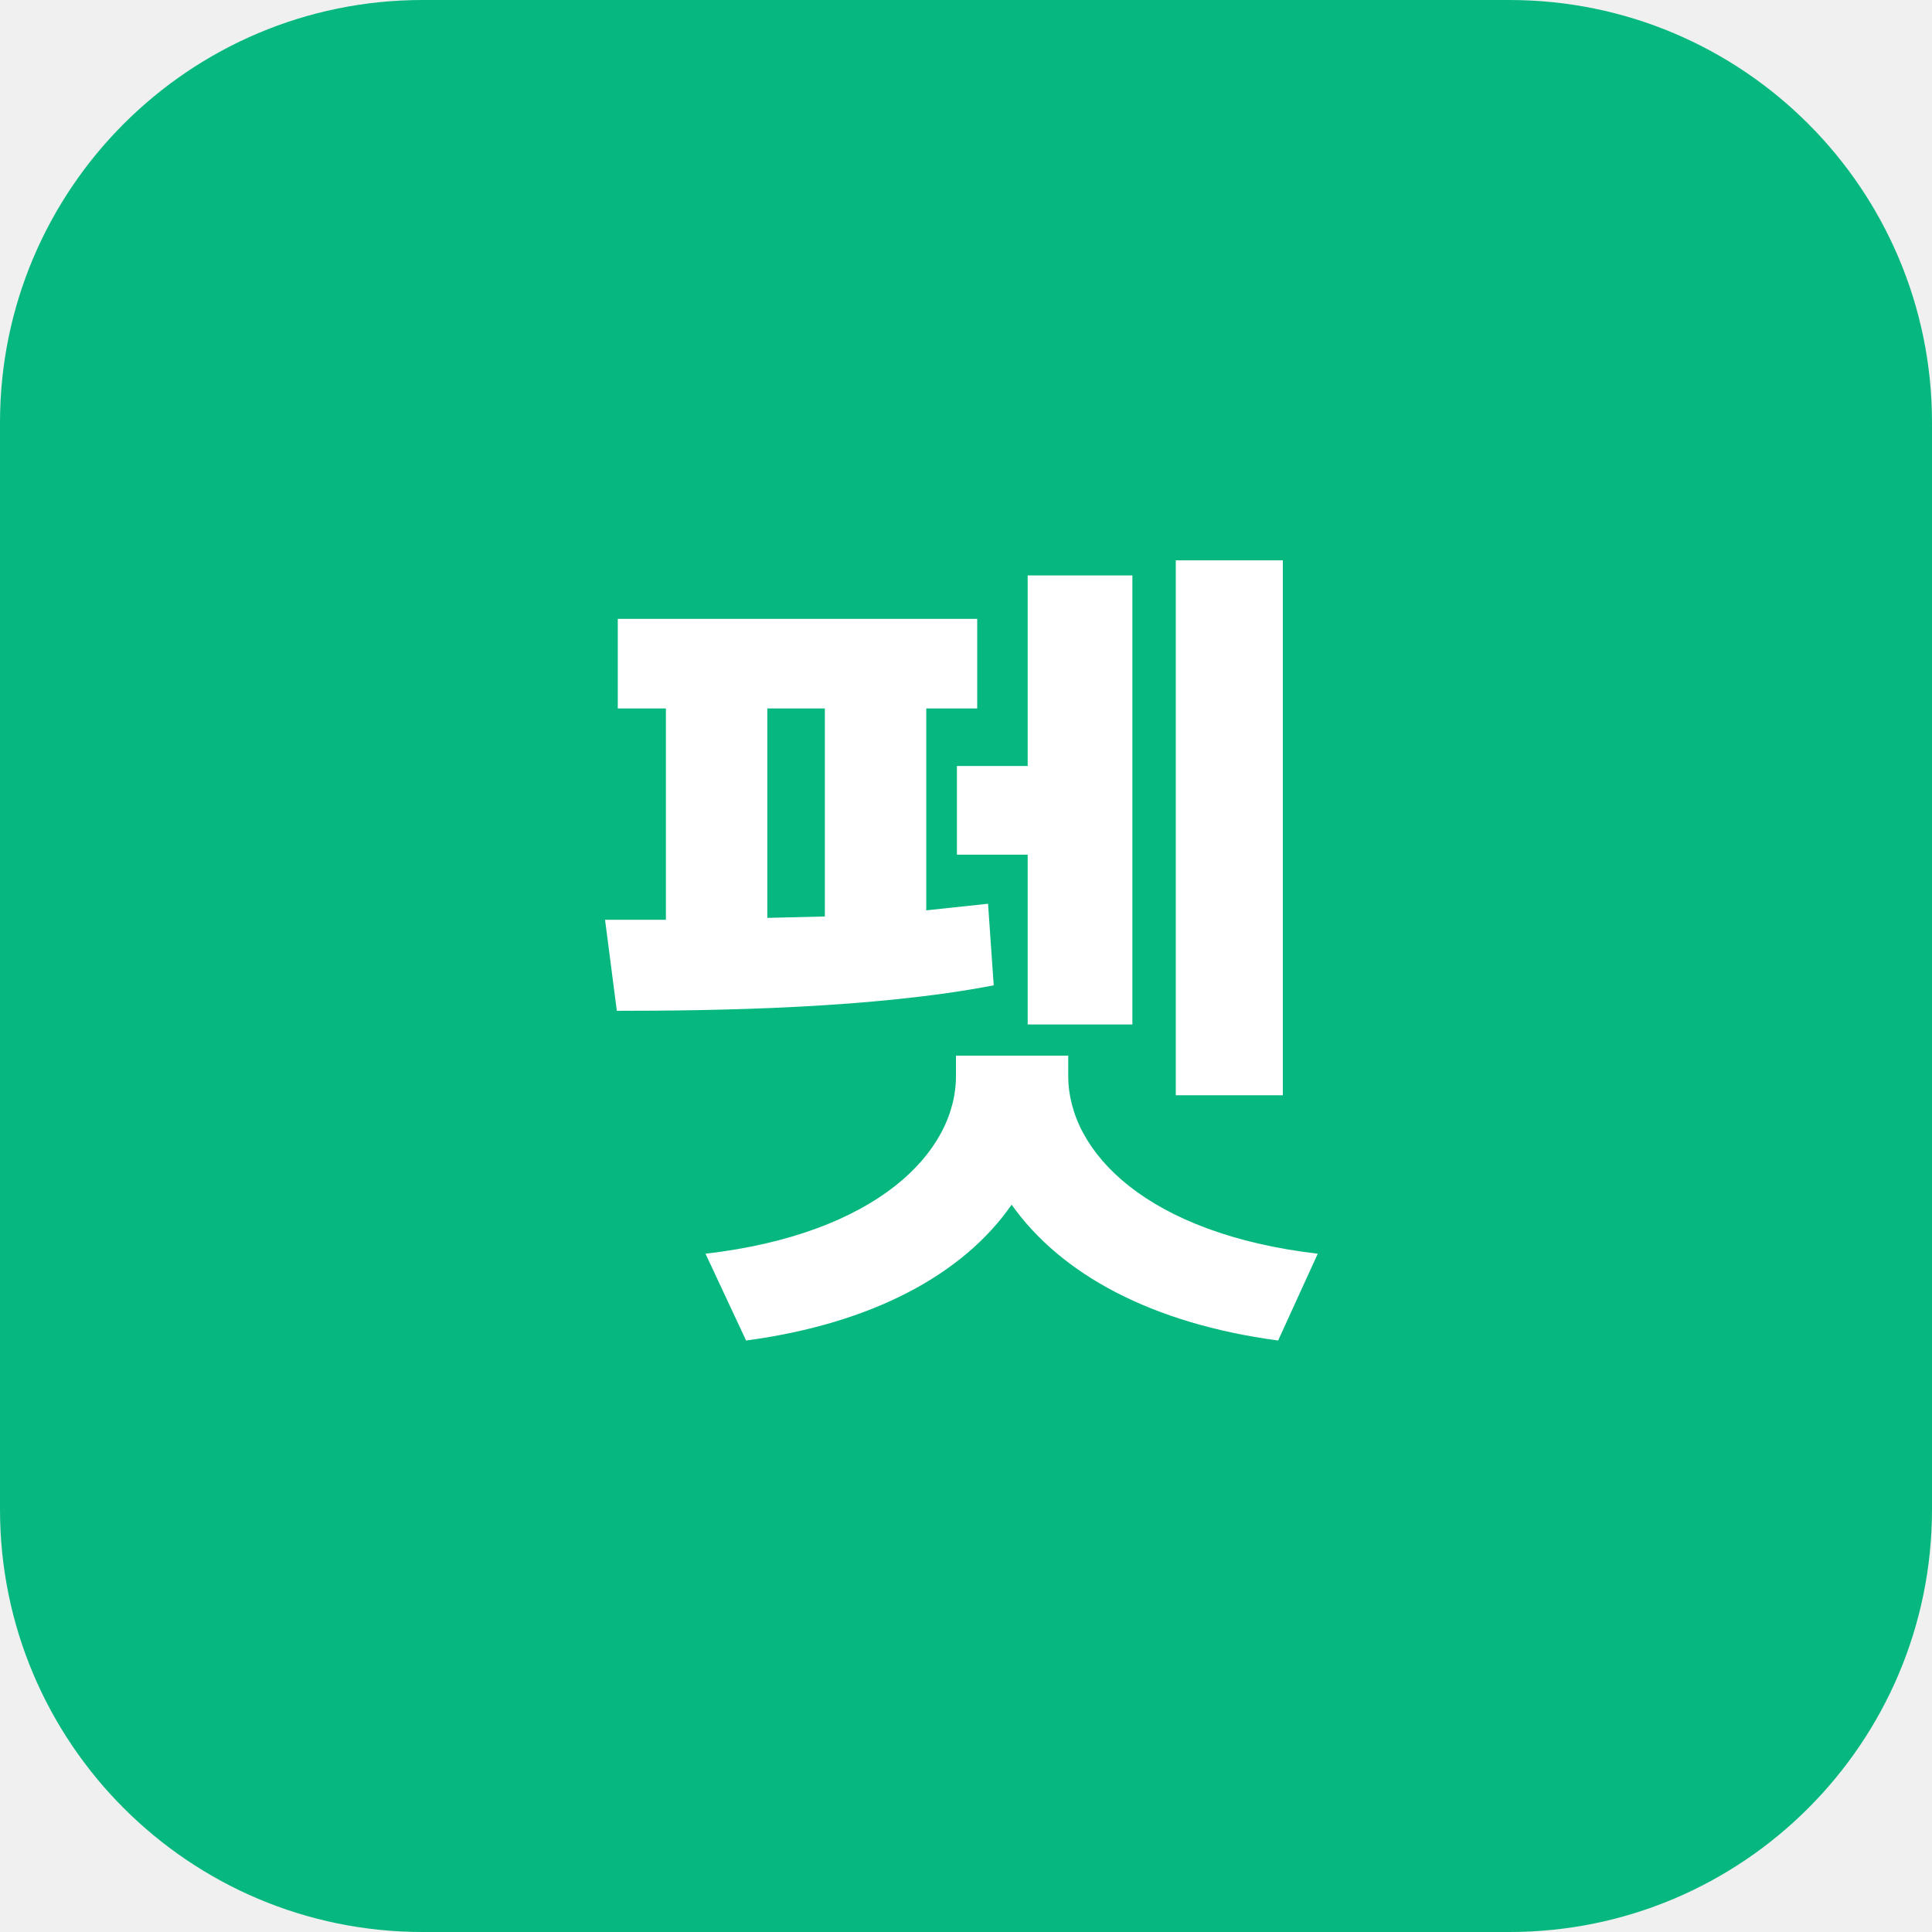
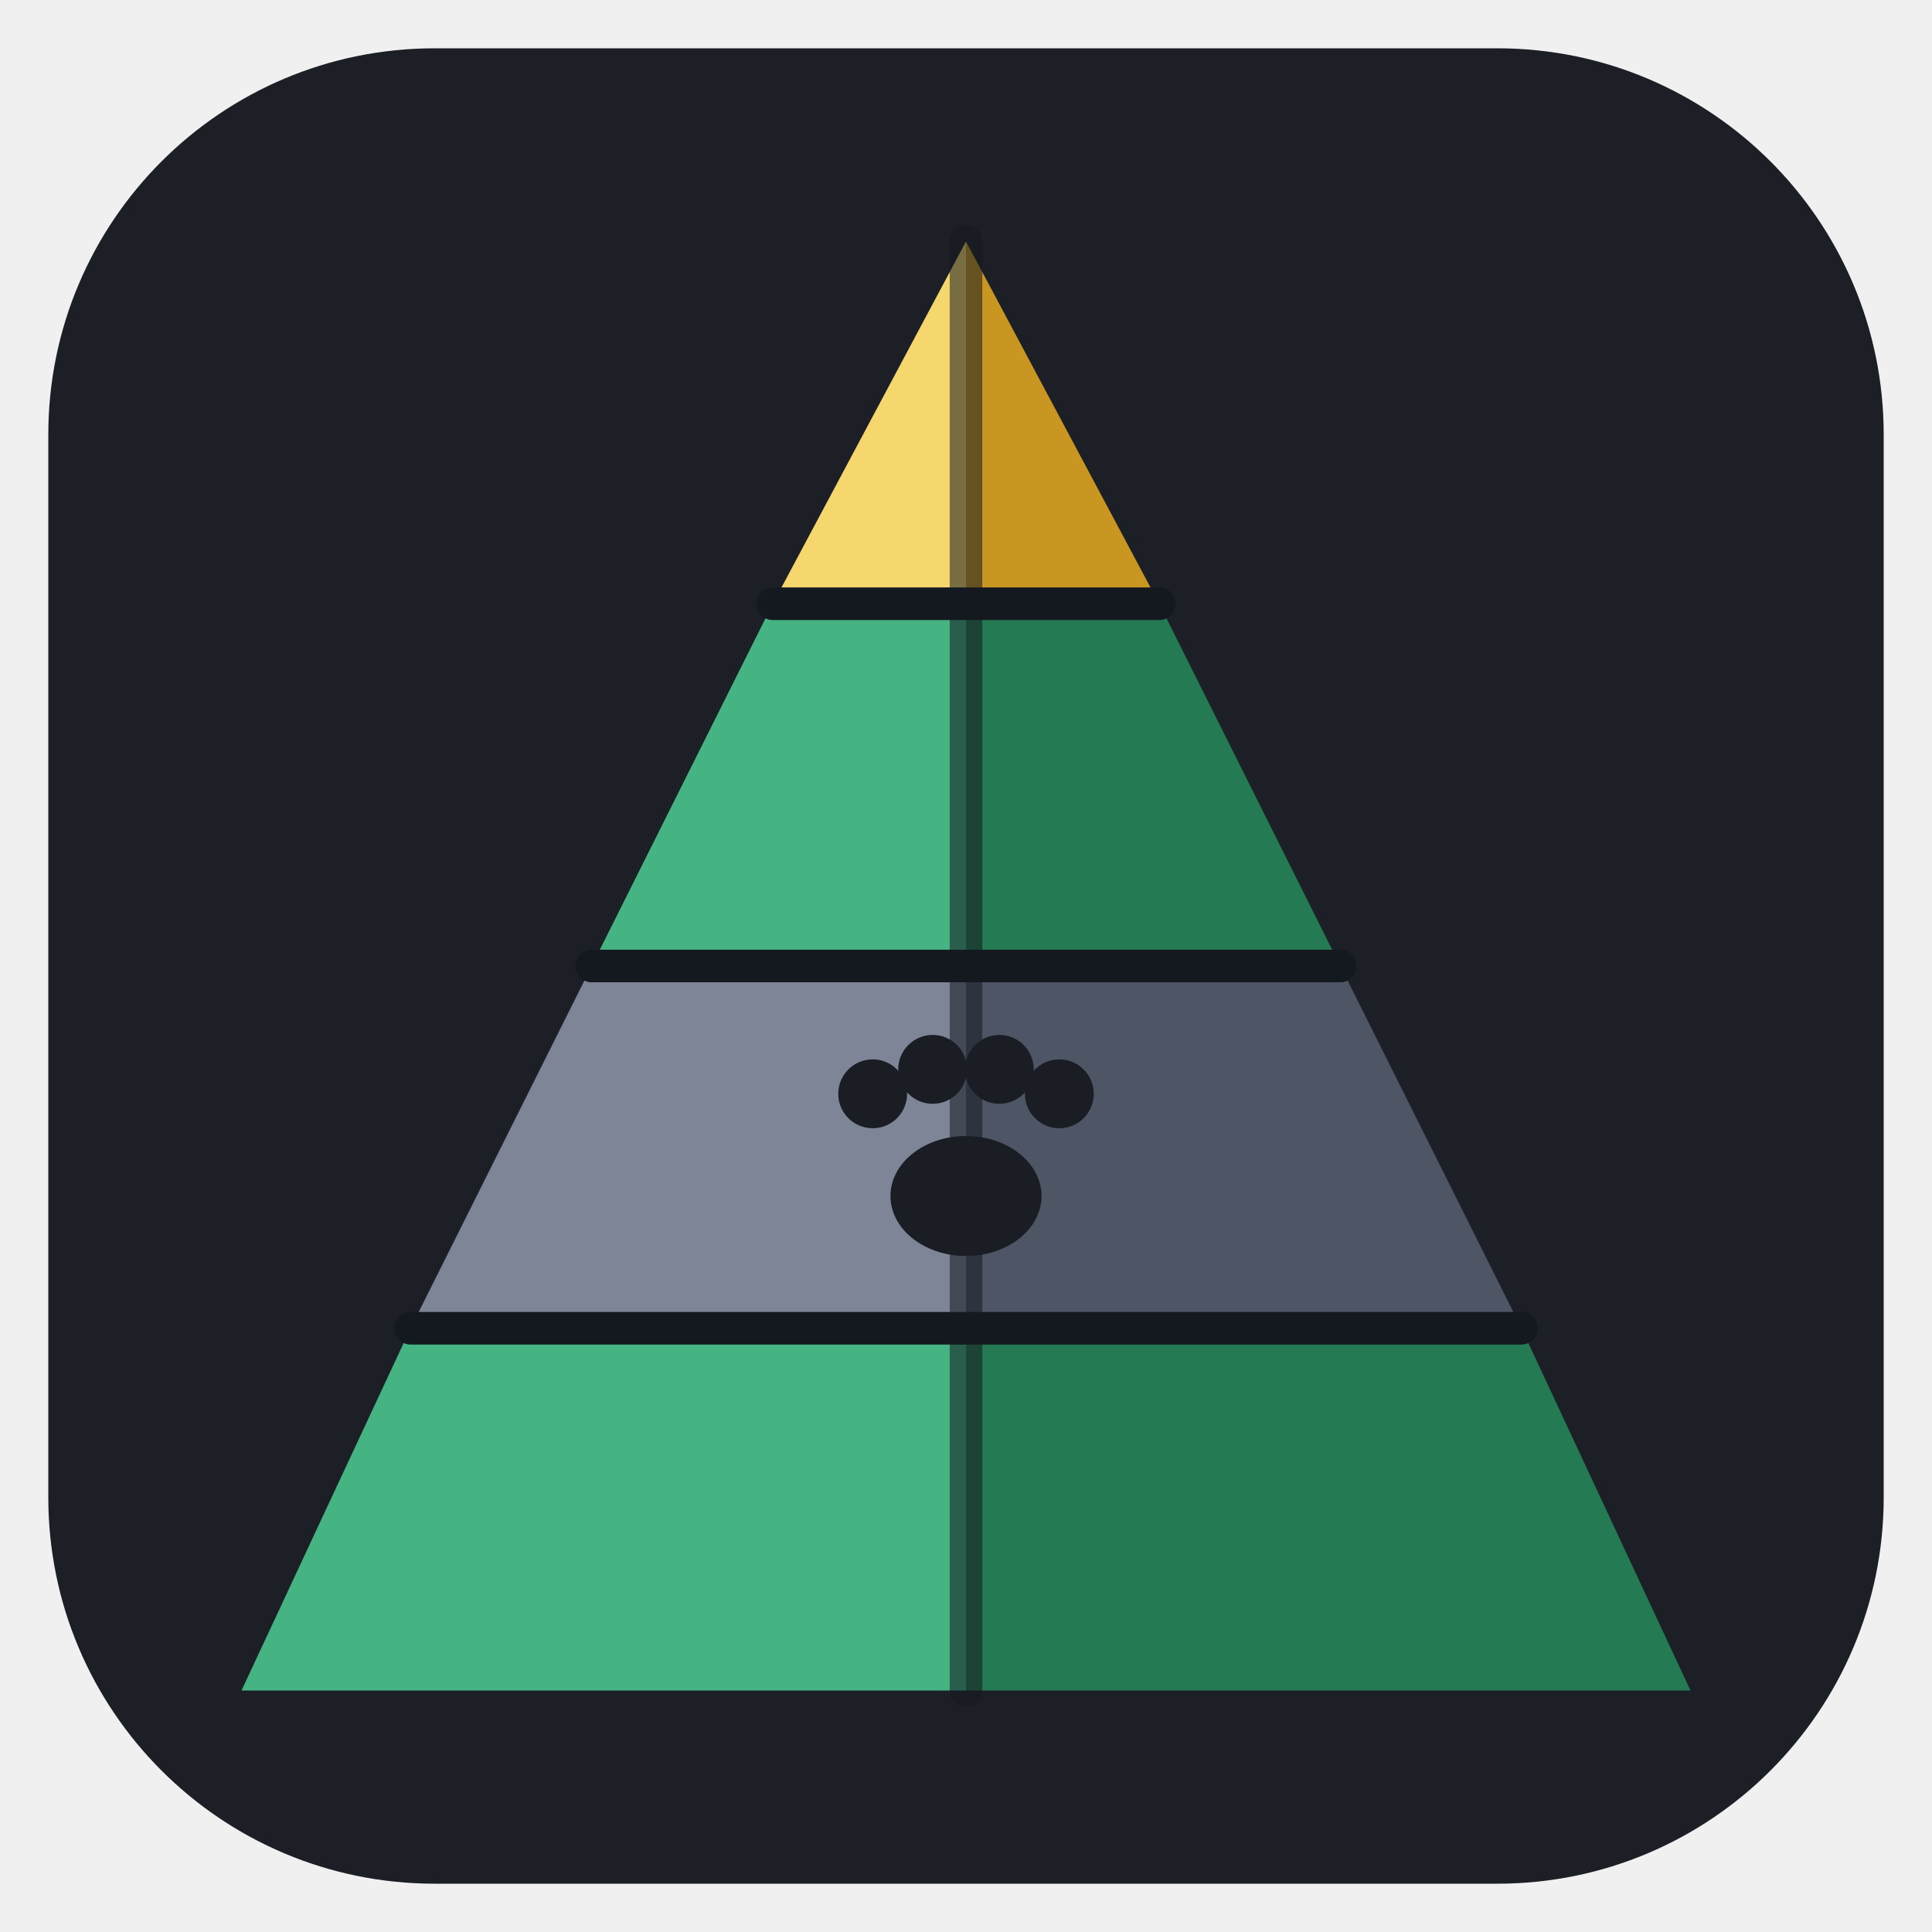
- <svg xmlns="http://www.w3.org/2000/svg" viewBox="0 0 64 64" fill="none">
-   <rect width="64" height="64" rx="14" fill="#06b87f" />
-   <text x="32" y="42" text-anchor="middle" font-family="Pretendard, Apple SD Gothic Neo, Noto Sans KR, sans-serif" font-size="28" font-weight="800" fill="#ffffff">펫</text>
+ <svg xmlns="http://www.w3.org/2000/svg" viewBox="0 0 80 80" fill="none">
+   <rect x="2" y="2" width="76" height="76" rx="16" fill="#1c1f26" />
+   <path d="M40 10 L32 25 H40 Z" fill="#f5d76e" />
+   <path d="M40 10 L40 25 H48 Z" fill="#c99622" />
+   <path d="M32 25 H40 L40 40 H24.5 Z" fill="#45b482" />
+   <path d="M40 25 H48 L55.5 40 H40 Z" fill="#247a52" />
+   <path d="M24.5 40 H40 L40 55 H17 Z" fill="#7d8596" />
+   <path d="M40 40 H55.5 L63 55 H40 Z" fill="#4e5666" />
+   <path d="M17 55 H40 L40 70 H10 Z" fill="#45b482" />
+   <path d="M40 55 H63 L70 70 H40 Z" fill="#247a52" />
+   <g stroke="#14181f" stroke-width="1.35" stroke-linecap="round">
+     <line x1="32" y1="25" x2="48" y2="25" />
+     <line x1="24.5" y1="40" x2="55.5" y2="40" />
+     <line x1="17" y1="55" x2="63" y2="55" />
+     <line x1="40" y1="10" x2="40" y2="70" opacity="0.55" />
+   </g>
+   <g fill="#1a1d24" transform="translate(40 47.5) scale(0.92)">
+     <ellipse cx="0" cy="2.2" rx="3.4" ry="2.7" />
+     <circle cx="-4.2" cy="-2.4" r="1.55" />
+     <circle cx="-1.5" cy="-3.5" r="1.55" />
+     <circle cx="1.5" cy="-3.5" r="1.55" />
+     <circle cx="4.2" cy="-2.4" r="1.55" />
+   </g>
</svg>
